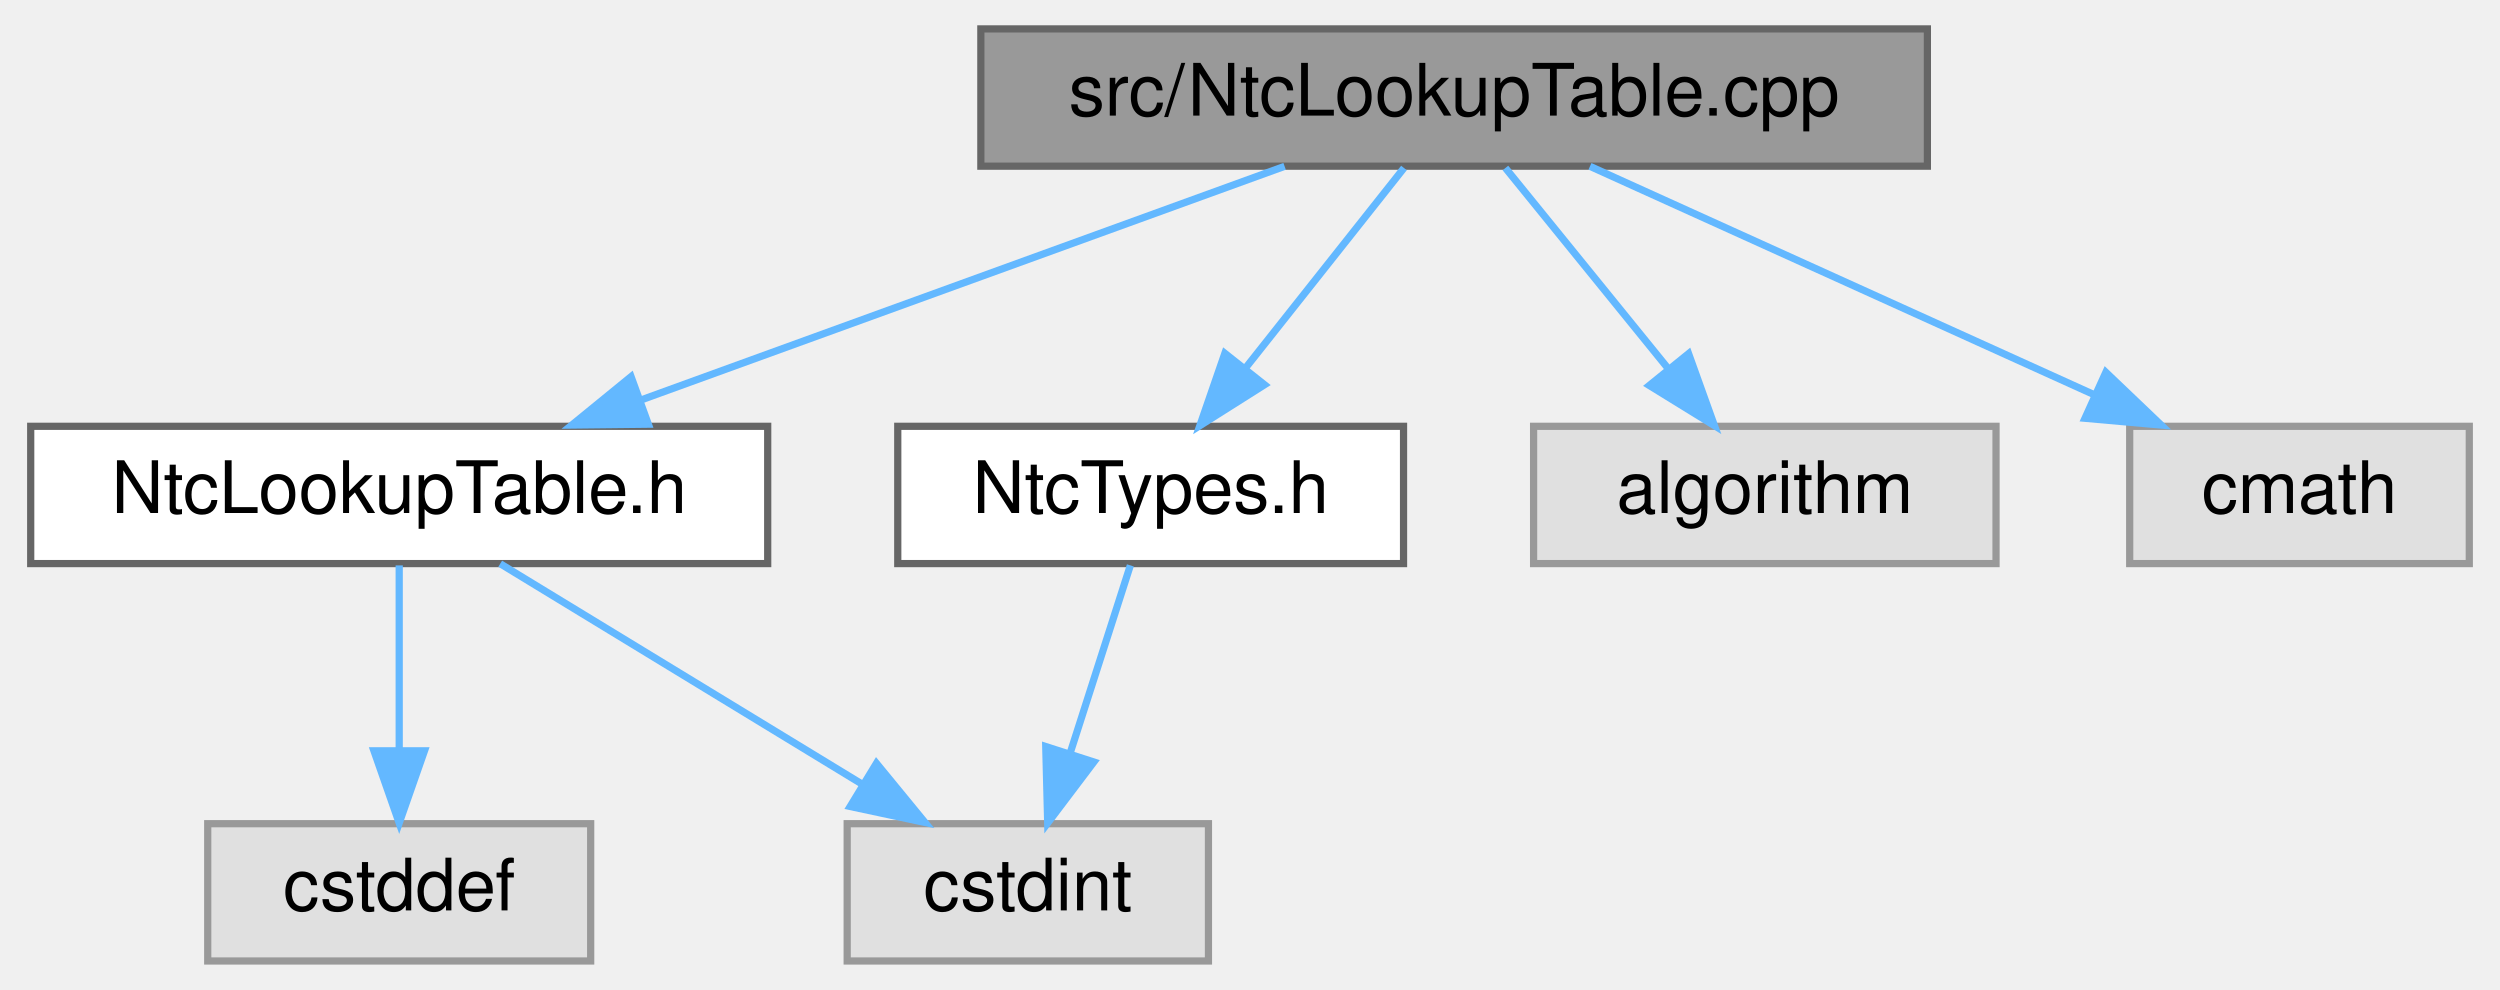
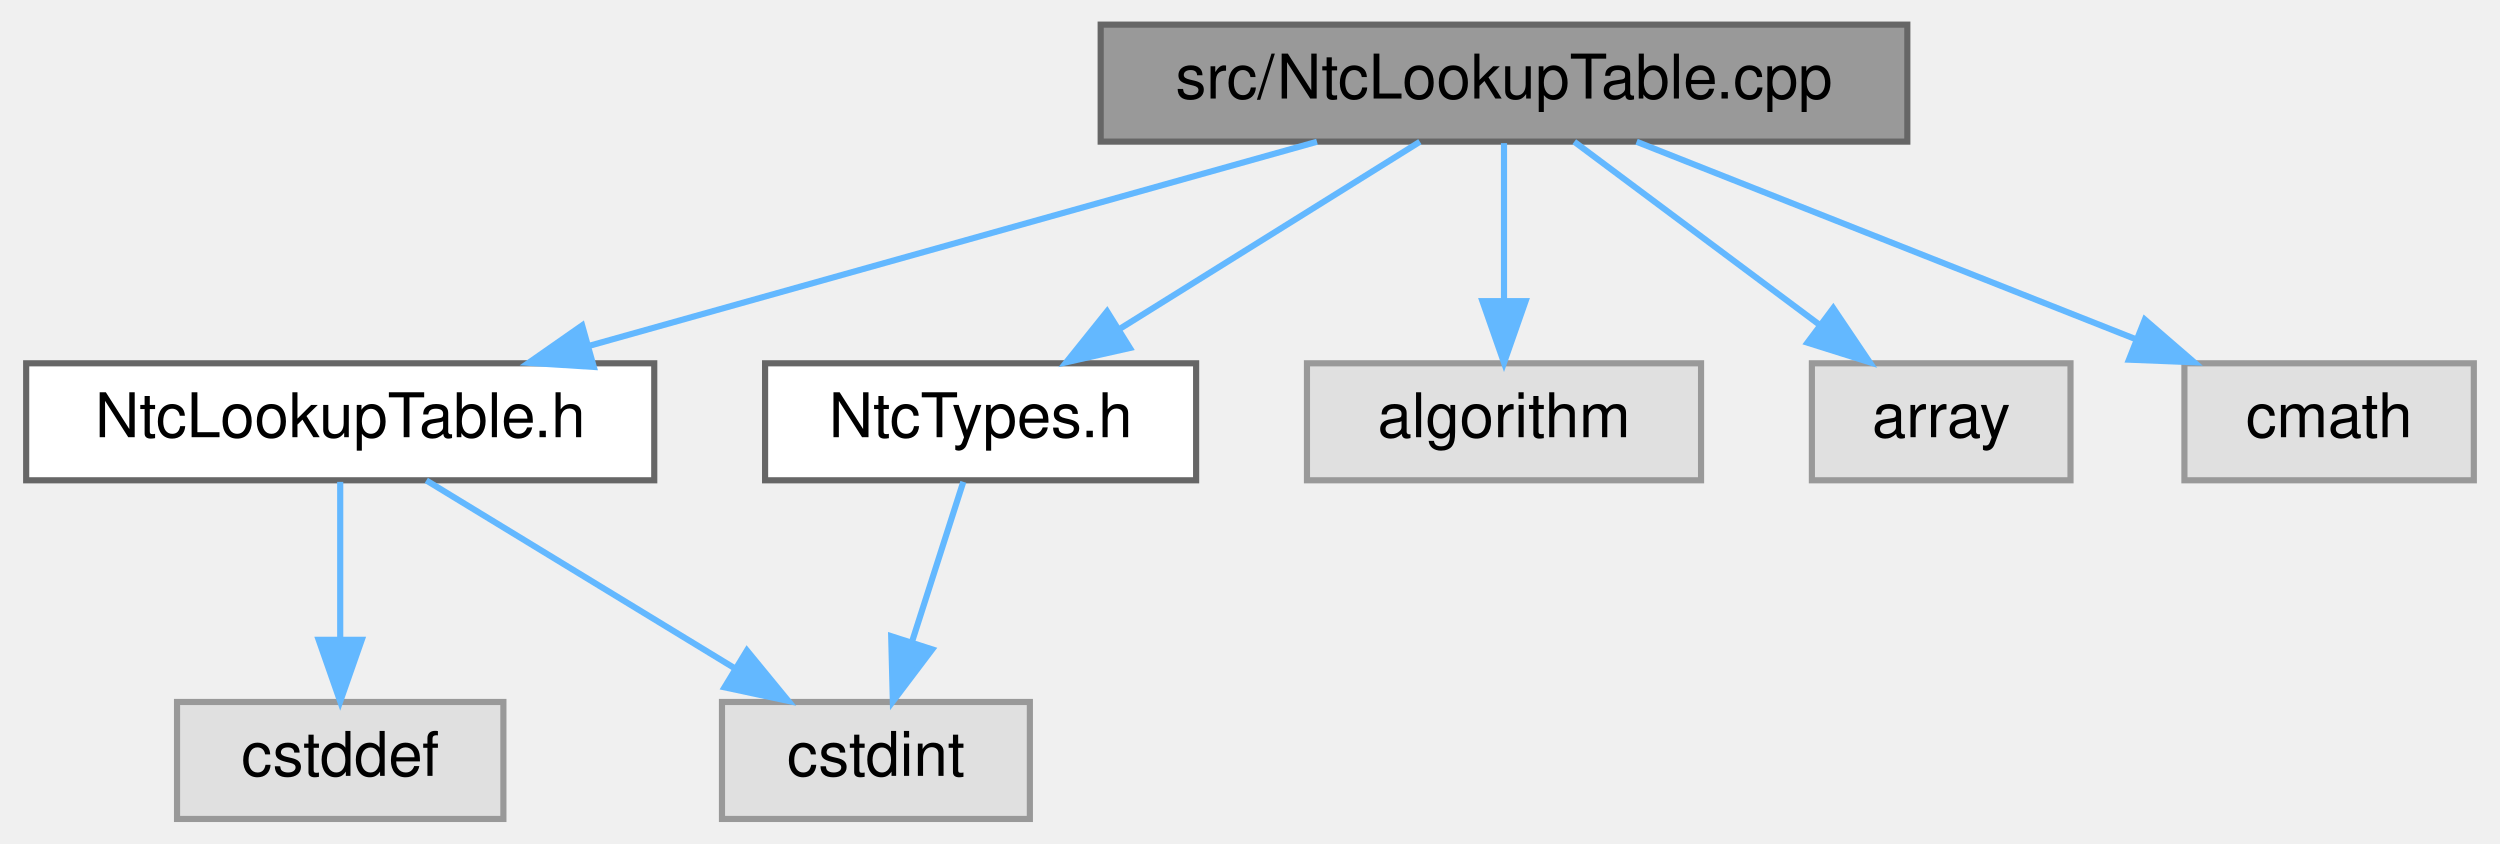
- <svg xmlns="http://www.w3.org/2000/svg" xmlns:xlink="http://www.w3.org/1999/xlink" width="346pt" height="137pt" viewBox="0.00 0.00 345.50 137.00">
+ <svg xmlns="http://www.w3.org/2000/svg" xmlns:xlink="http://www.w3.org/1999/xlink" width="406pt" height="137pt" viewBox="0.00 0.00 405.50 137.00">
  <g id="graph0" class="graph" transform="scale(1 1) rotate(0) translate(4 133)">
    <g id="Node000001" class="node">
      <g id="a_Node000001">
        <a xlink:title="Lookup table implementation for NTC thermistor temperature conversion.">
-           <polygon fill="#999999" stroke="#666666" points="262.5,-129 131.5,-129 131.5,-110 262.5,-110 262.5,-129" />
-           <text text-anchor="middle" x="197" y="-117" font-family="Helvetica,sans-Serif" font-size="10.00">src/NtcLookupTable.cpp</text>
+           <polygon fill="#999999" stroke="#666666" points="305.5,-129 174.5,-129 174.5,-110 305.5,-110 305.5,-129" />
+           <text text-anchor="middle" x="240" y="-117" font-family="Helvetica,sans-Serif" font-size="10.00">src/NtcLookupTable.cpp</text>
        </a>
      </g>
    </g>
    <g id="Node000002" class="node">
      <g id="a_Node000002">
        <a xlink:href="NtcLookupTable_8h.html" target="_top" xlink:title="Lookup table implementation for NTC thermistor temperature conversion.">
          <polygon fill="white" stroke="#666666" points="102,-74 0,-74 0,-55 102,-55 102,-74" />
          <text text-anchor="middle" x="51" y="-62" font-family="Helvetica,sans-Serif" font-size="10.00">NtcLookupTable.h</text>
        </a>
      </g>
    </g>
    <g id="edge1_Node000001_Node000002" class="edge">
      <g id="a_edge1_Node000001_Node000002">
        <a xlink:title=" ">
-           <path fill="none" stroke="#63b8ff" d="M173.54,-109.98C149.42,-101.23 111.63,-87.51 84.4,-77.62" />
-           <polygon fill="#63b8ff" stroke="#63b8ff" points="85.48,-74.29 74.88,-74.17 83.09,-80.87 85.48,-74.29" />
+           <path fill="none" stroke="#63b8ff" d="M209.63,-109.98C177.63,-101.01 127.04,-86.82 91.62,-76.89" />
+           <polygon fill="#63b8ff" stroke="#63b8ff" points="92.18,-73.41 81.6,-74.08 90.29,-80.15 92.18,-73.41" />
        </a>
      </g>
    </g>
    <g id="Node000005" class="node">
      <g id="a_Node000005">
        <a xlink:href="NtcTypes_8h.html" target="_top" xlink:title="Type definitions for NTC thermistor driver.">
          <polygon fill="white" stroke="#666666" points="190,-74 120,-74 120,-55 190,-55 190,-74" />
          <text text-anchor="middle" x="155" y="-62" font-family="Helvetica,sans-Serif" font-size="10.00">NtcTypes.h</text>
        </a>
      </g>
    </g>
    <g id="edge4_Node000001_Node000005" class="edge">
      <g id="a_edge4_Node000001_Node000005">
        <a xlink:title=" ">
-           <path fill="none" stroke="#63b8ff" d="M190.06,-109.75C184.13,-102.26 175.43,-91.28 168.18,-82.13" />
-           <polygon fill="#63b8ff" stroke="#63b8ff" points="170.76,-79.75 161.81,-74.09 165.27,-84.1 170.76,-79.75" />
+           <path fill="none" stroke="#63b8ff" d="M226.34,-109.98C213.16,-101.77 192.97,-89.18 177.43,-79.49" />
+           <polygon fill="#63b8ff" stroke="#63b8ff" points="179.24,-76.49 168.91,-74.17 175.54,-82.43 179.24,-76.49" />
        </a>
      </g>
    </g>
    <g id="Node000006" class="node">
      <g id="a_Node000006">
        <a xlink:title=" ">
          <polygon fill="#e0e0e0" stroke="#999999" points="272,-74 208,-74 208,-55 272,-55 272,-74" />
          <text text-anchor="middle" x="240" y="-62" font-family="Helvetica,sans-Serif" font-size="10.00">algorithm</text>
        </a>
      </g>
    </g>
    <g id="edge6_Node000001_Node000006" class="edge">
      <g id="a_edge6_Node000001_Node000006">
        <a xlink:title=" ">
-           <path fill="none" stroke="#63b8ff" d="M204.1,-109.75C210.17,-102.26 219.09,-91.28 226.51,-82.13" />
-           <polygon fill="#63b8ff" stroke="#63b8ff" points="229.45,-84.06 233.03,-74.09 224.01,-79.65 229.45,-84.06" />
+           <path fill="none" stroke="#63b8ff" d="M240,-109.75C240,-102.8 240,-92.85 240,-84.13" />
+           <polygon fill="#63b8ff" stroke="#63b8ff" points="243.5,-84.09 240,-74.09 236.5,-84.09 243.5,-84.09" />
        </a>
      </g>
    </g>
    <g id="Node000007" class="node">
      <g id="a_Node000007">
        <a xlink:title=" ">
-           <polygon fill="#e0e0e0" stroke="#999999" points="337.5,-74 290.5,-74 290.5,-55 337.5,-55 337.5,-74" />
-           <text text-anchor="middle" x="314" y="-62" font-family="Helvetica,sans-Serif" font-size="10.00">cmath</text>
+           <polygon fill="#e0e0e0" stroke="#999999" points="332,-74 290,-74 290,-55 332,-55 332,-74" />
+           <text text-anchor="middle" x="311" y="-62" font-family="Helvetica,sans-Serif" font-size="10.00">array</text>
        </a>
      </g>
    </g>
    <g id="edge7_Node000001_Node000007" class="edge">
      <g id="a_edge7_Node000001_Node000007">
        <a xlink:title=" ">
-           <path fill="none" stroke="#63b8ff" d="M215.8,-109.98C234.62,-101.46 263.82,-88.23 285.5,-78.41" />
-           <polygon fill="#63b8ff" stroke="#63b8ff" points="287.2,-81.48 294.86,-74.17 284.31,-75.11 287.2,-81.48" />
+           <path fill="none" stroke="#63b8ff" d="M251.41,-109.98C262.11,-102 278.34,-89.88 291.16,-80.31" />
+           <polygon fill="#63b8ff" stroke="#63b8ff" points="293.47,-82.96 299.39,-74.17 289.28,-77.35 293.47,-82.96" />
+         </a>
+       </g>
+     </g>
+     <g id="Node000008" class="node">
+       <g id="a_Node000008">
+         <a xlink:title=" ">
+           <polygon fill="#e0e0e0" stroke="#999999" points="397.5,-74 350.5,-74 350.5,-55 397.5,-55 397.5,-74" />
+           <text text-anchor="middle" x="374" y="-62" font-family="Helvetica,sans-Serif" font-size="10.00">cmath</text>
+         </a>
+       </g>
+     </g>
+     <g id="edge8_Node000001_Node000008" class="edge">
+       <g id="a_edge8_Node000001_Node000008">
+         <a xlink:title=" ">
+           <path fill="none" stroke="#63b8ff" d="M261.53,-109.98C283.47,-101.3 317.74,-87.75 342.69,-77.88" />
+           <polygon fill="#63b8ff" stroke="#63b8ff" points="344.07,-81.1 352.08,-74.17 341.49,-74.59 344.07,-81.1" />
        </a>
      </g>
    </g>
    <g id="Node000003" class="node">
      <g id="a_Node000003">
        <a xlink:title=" ">
          <polygon fill="#e0e0e0" stroke="#999999" points="77.5,-19 24.5,-19 24.5,0 77.5,0 77.5,-19" />
          <text text-anchor="middle" x="51" y="-7" font-family="Helvetica,sans-Serif" font-size="10.00">cstddef</text>
        </a>
      </g>
    </g>
    <g id="edge2_Node000002_Node000003" class="edge">
      <g id="a_edge2_Node000002_Node000003">
        <a xlink:title=" ">
          <path fill="none" stroke="#63b8ff" d="M51,-54.75C51,-47.8 51,-37.85 51,-29.13" />
          <polygon fill="#63b8ff" stroke="#63b8ff" points="54.5,-29.09 51,-19.09 47.5,-29.09 54.5,-29.09" />
        </a>
      </g>
    </g>
    <g id="Node000004" class="node">
      <g id="a_Node000004">
        <a xlink:title=" ">
          <polygon fill="#e0e0e0" stroke="#999999" points="163,-19 113,-19 113,0 163,0 163,-19" />
          <text text-anchor="middle" x="138" y="-7" font-family="Helvetica,sans-Serif" font-size="10.00">cstdint</text>
        </a>
      </g>
    </g>
    <g id="edge3_Node000002_Node000004" class="edge">
      <g id="a_edge3_Node000002_Node000004">
        <a xlink:title=" ">
          <path fill="none" stroke="#63b8ff" d="M64.98,-54.98C78.47,-46.77 99.13,-34.18 115.04,-24.49" />
          <polygon fill="#63b8ff" stroke="#63b8ff" points="117.05,-27.36 123.77,-19.17 113.41,-21.38 117.05,-27.36" />
        </a>
      </g>
    </g>
    <g id="edge5_Node000005_Node000004" class="edge">
      <g id="a_edge5_Node000005_Node000004">
        <a xlink:title=" ">
          <path fill="none" stroke="#63b8ff" d="M152.19,-54.75C149.94,-47.72 146.7,-37.62 143.88,-28.84" />
          <polygon fill="#63b8ff" stroke="#63b8ff" points="147.14,-27.54 140.75,-19.09 140.48,-29.68 147.14,-27.54" />
        </a>
      </g>
    </g>
  </g>
</svg>
